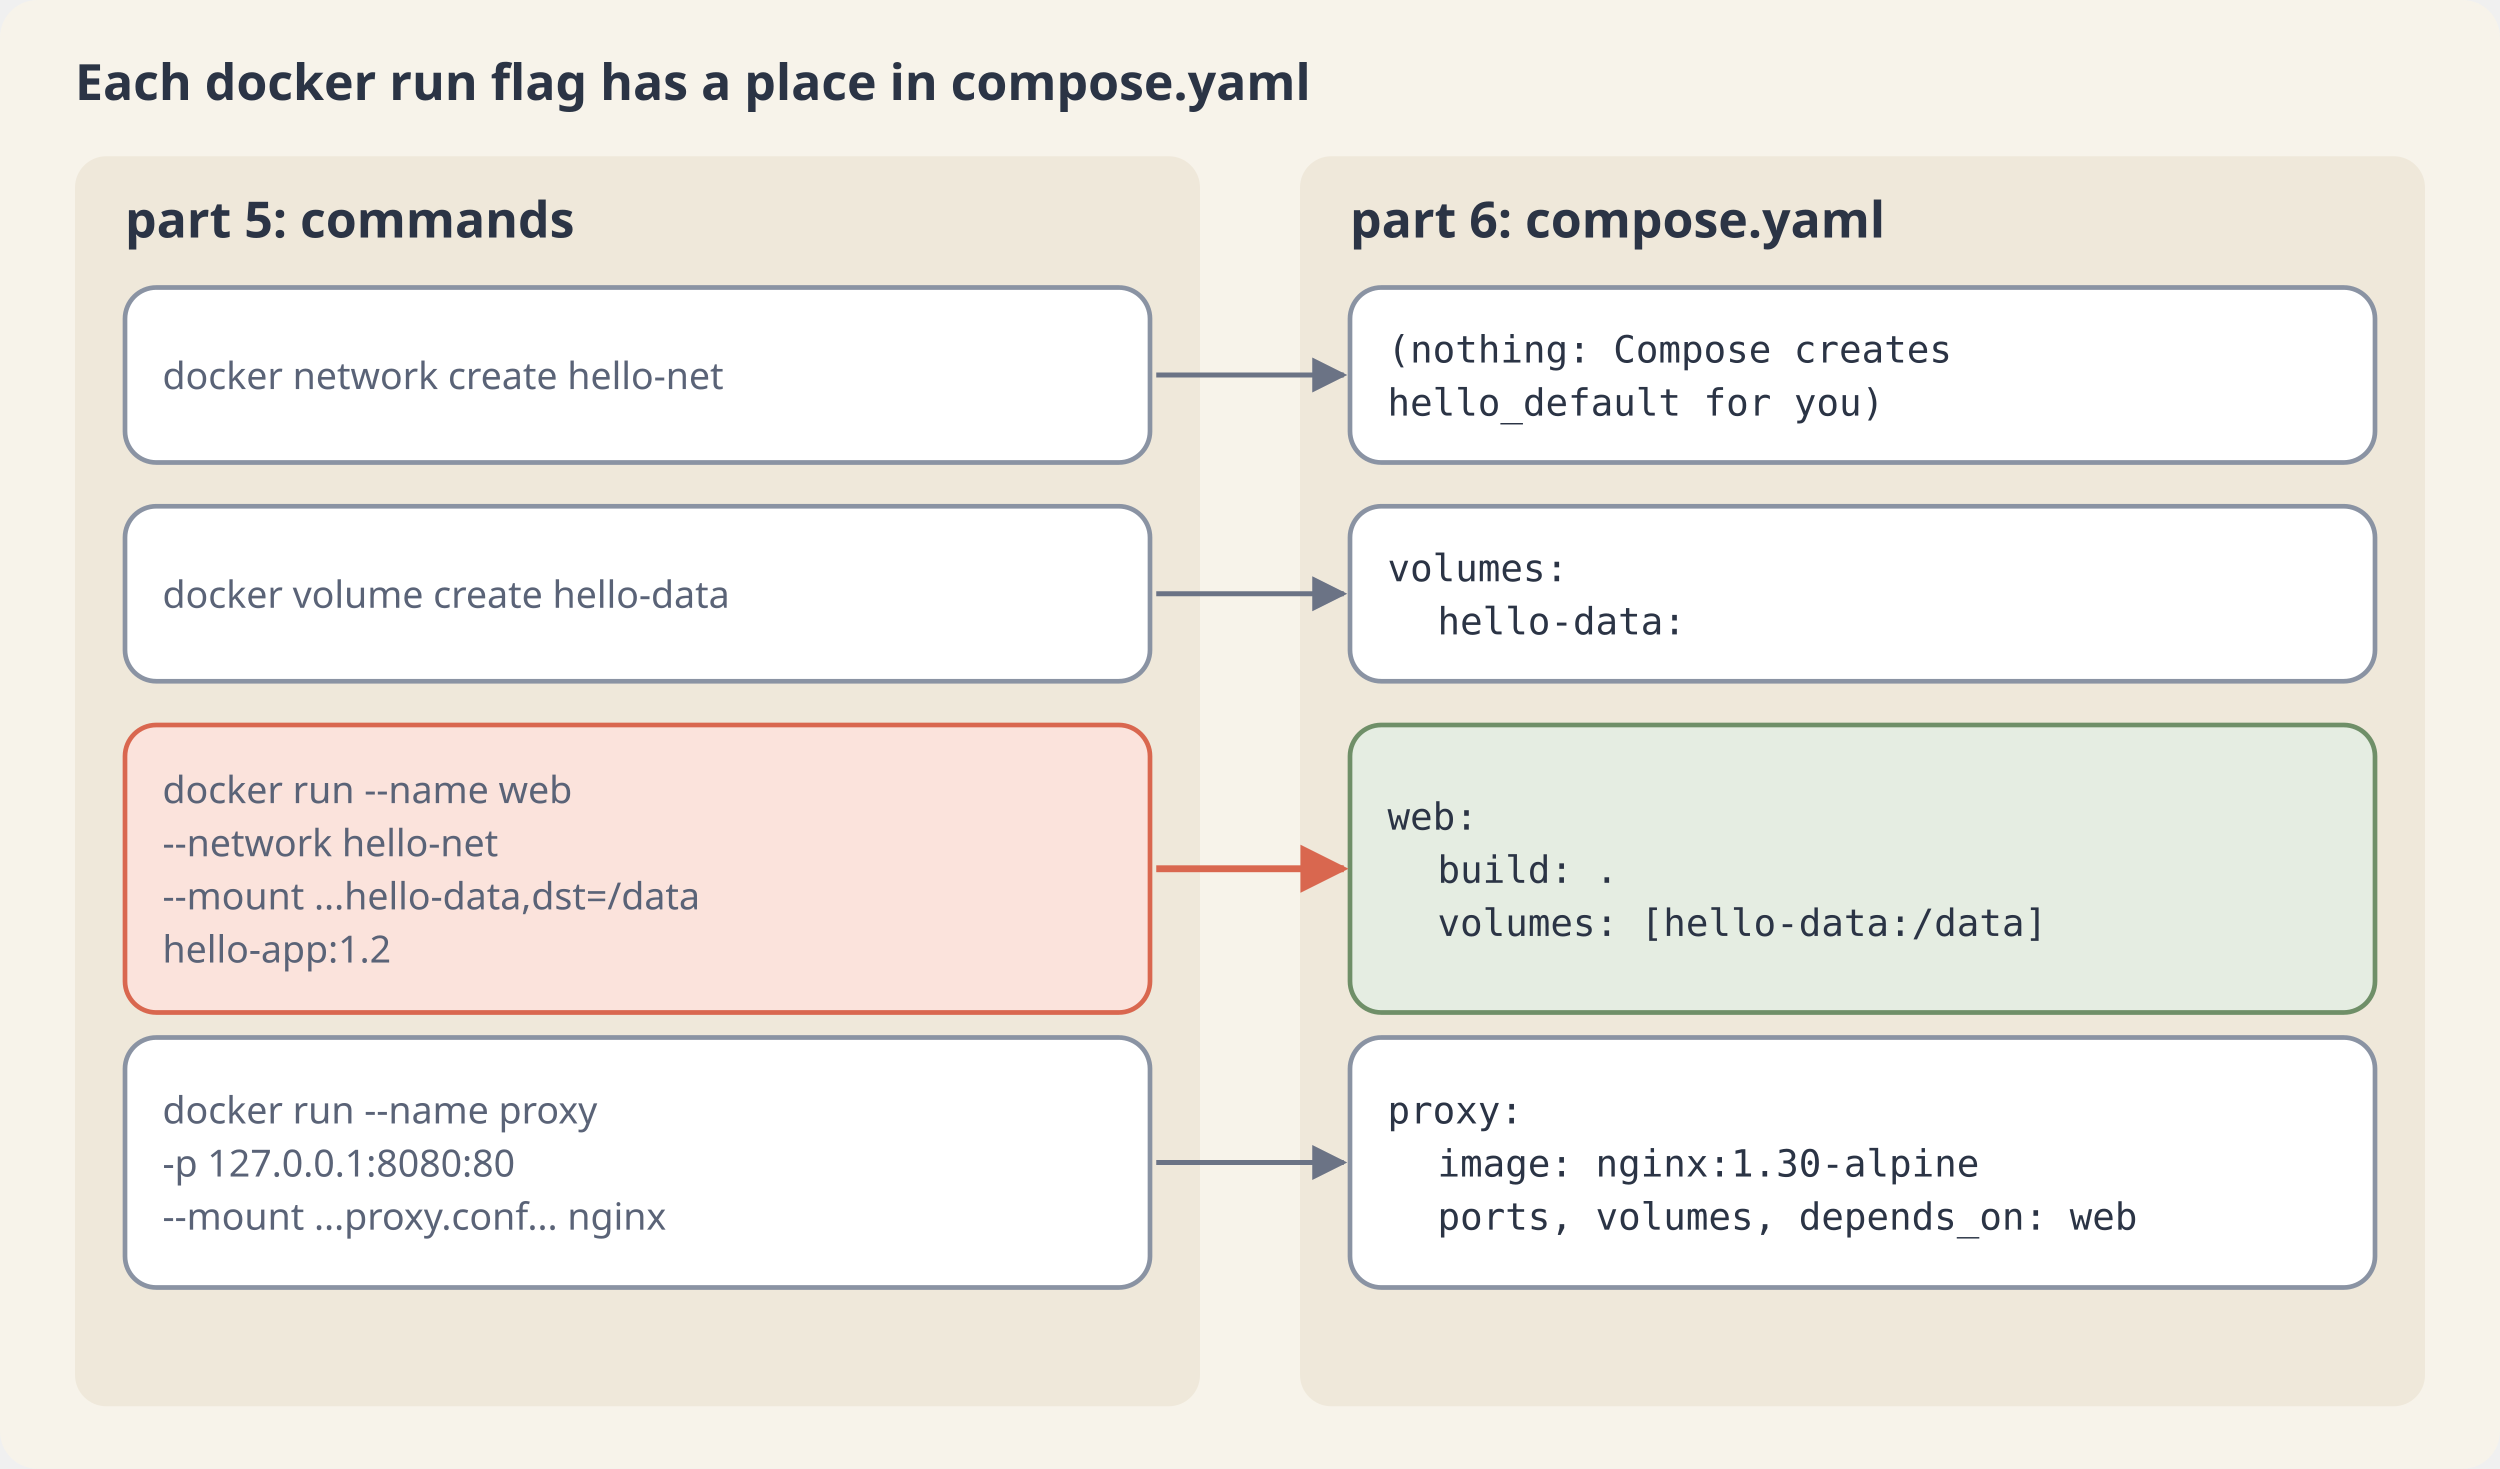
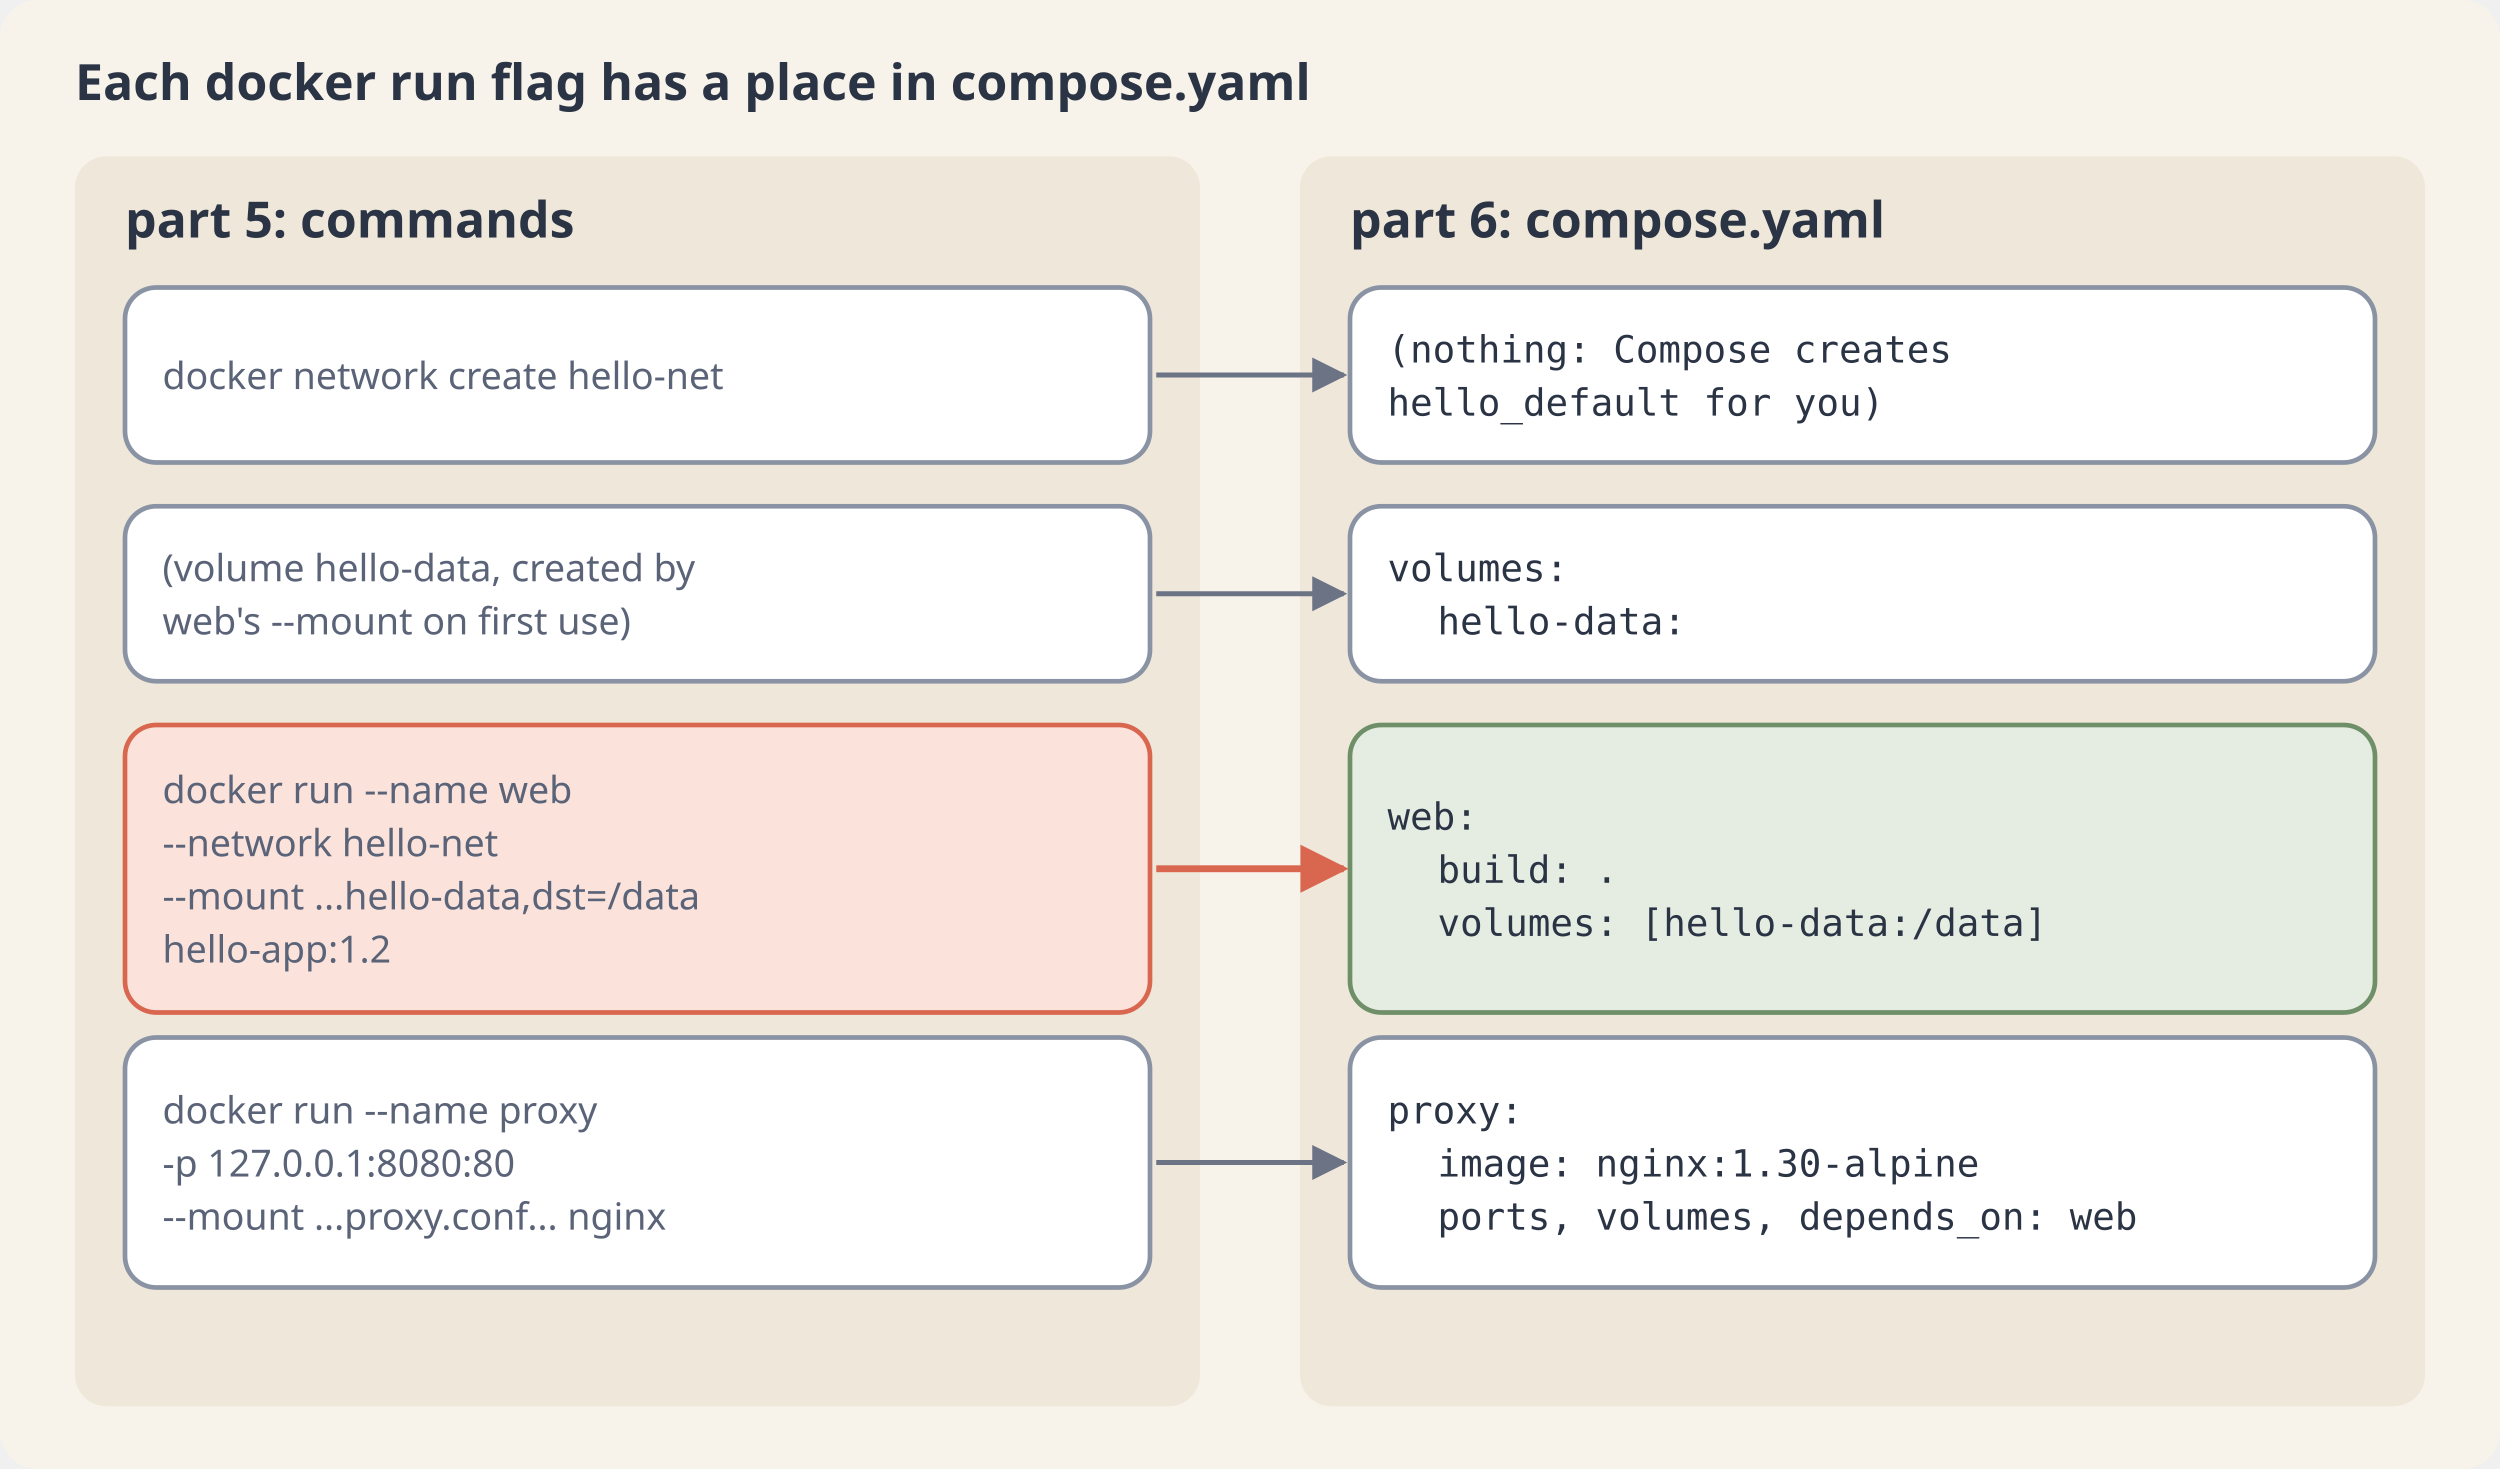
<svg xmlns="http://www.w3.org/2000/svg" viewBox="0 0 800 470" role="img" aria-labelledby="t d">
  <style>
.bg { fill: #f7f3ea; }
.t { font-family: system-ui, sans-serif; font-size: 14px; fill: #2b3445; }
.ts { font-family: system-ui, sans-serif; font-size: 12px; fill: #5a6377; }
.th { font-family: system-ui, sans-serif; font-size: 16px; font-weight: 700; fill: #2b3445; }
.tm { font-family: ui-monospace, monospace; font-size: 12px; fill: #2b3445; }
.tc { font-family: system-ui, sans-serif; font-size: 13px; font-weight: 700; fill: #b9503a; }
.box { fill: #ffffff; stroke: #8a93a3; stroke-width: 1.5; }
.boxc { fill: #fbe3dc; stroke: #d9674f; stroke-width: 1.5; }
.boxb { fill: #e3ecf7; stroke: #5b85b8; stroke-width: 1.5; }
.boxs { fill: #e5ede2; stroke: #6f8f68; stroke-width: 1.5; }
.boxd { fill: none; stroke: #8a93a3; stroke-width: 1.2; stroke-dasharray: 5 4; }
.ln { stroke: #6b7385; stroke-width: 1.6; fill: none; }
.lnc { stroke: #d9674f; stroke-width: 2.2; fill: none; }
.lnb { stroke: #5b85b8; stroke-width: 1.6; fill: none; }
.lnf { stroke: #b6bcc8; stroke-width: 1; fill: none; }
.ah { fill: #6b7385; }
.ahc { fill: #d9674f; }
.dc { fill: #d9674f; }
.db { fill: #5b85b8; }
.ds { fill: #6f8f68; }
.dn { fill: #c9a86a; }
.dg { fill: #a3aab8; }
.panel { fill: #efe8da; }
.boxn { fill: #f3ead6; stroke: #c9a86a; stroke-width: 1.5; }
.tb { font-family: ui-monospace, monospace; font-size: 13px; font-weight: 700; fill: #2b3445; }
@media (prefers-color-scheme: dark) {
  .bg { fill: #1c2230; }
  .t { fill: #e8eaf0; }
  .ts { fill: #b3bacb; }
  .th { fill: #f1f2f6; }
  .tm { fill: #e8eaf0; }
  .tc { fill: #f09a86; }
  .box { fill: #262e3f; stroke: #7d879a; }
  .boxc { fill: #4a2d2a; stroke: #e8806b; }
  .boxb { fill: #243650; stroke: #8fb3d9; }
  .boxs { fill: #2a3a2c; stroke: #9bb693; }
  .boxd { stroke: #7d879a; }
  .ln { stroke: #aab2c2; }
  .lnc { stroke: #e8806b; }
  .lnb { stroke: #8fb3d9; }
  .lnf { stroke: #4a5366; }
  .ah { fill: #aab2c2; }
  .ahc { fill: #e8806b; }
  .dc { fill: #e8806b; }
  .db { fill: #8fb3d9; }
  .ds { fill: #9bb693; }
  .dn { fill: #d9cbb0; }
  .dg { fill: #6b7385; }
  .panel { fill: #232a38; }
  .boxn { fill: #3a3326; stroke: #d9cbb0; }
  .tb { fill: #e8eaf0; }
}
</style>
  <defs>
    <marker id="ah" viewBox="0 0 10 10" refX="9" refY="5" markerWidth="7" markerHeight="7" orient="auto">
      <path class="ah" d="M0 0L10 5L0 10z" />
    </marker>
    <marker id="ahc" viewBox="0 0 10 10" refX="9" refY="5" markerWidth="7" markerHeight="7" orient="auto">
      <path class="ahc" d="M0 0L10 5L0 10z" />
    </marker>
  </defs>
  <rect class="bg" x="0" y="0" width="800" height="470" rx="12" />
  <text class="th" x="24" y="32" text-anchor="start">Each docker run flag has a place in compose.yaml</text>
  <rect class="panel" x="24" y="50" width="360" height="400" rx="10" />
  <text class="th" x="40" y="76" text-anchor="start">part 5: commands</text>
  <rect class="panel" x="416" y="50" width="360" height="400" rx="10" />
  <text class="th" x="432" y="76" text-anchor="start">part 6: compose.yaml</text>
  <rect class="box" x="40" y="92" width="328" height="56" rx="10" />
  <text class="ts" x="52" y="124.5" text-anchor="start">docker network create hello-net</text>
  <rect class="box" x="432" y="92" width="328" height="56" rx="10" />
  <text class="tm" x="444" y="116.0" text-anchor="start">(nothing: Compose creates</text>
  <text class="tm" x="444" y="133.0" text-anchor="start">hello_default for you)</text>
  <line class="ln" x1="370" y1="120.0" x2="430" y2="120.0" marker-end="url(#ah)" />
  <rect class="box" x="40" y="162" width="328" height="56" rx="10" />
-   <text class="ts" x="52" y="194.5" text-anchor="start">docker volume create hello-data</text>
+   <text class="ts" x="52" y="186.0" text-anchor="start">(volume hello-data, created by</text>
+   <text class="ts" x="52" y="203.0" text-anchor="start">web's --mount on first use)</text>
  <rect class="box" x="432" y="162" width="328" height="56" rx="10" />
  <text class="tm" x="444" y="186.0" text-anchor="start">volumes:</text>
  <text class="tm" x="460" y="203.0" text-anchor="start">hello-data:</text>
  <line class="ln" x1="370" y1="190.0" x2="430" y2="190.0" marker-end="url(#ah)" />
  <rect class="boxc" x="40" y="232" width="328" height="92" rx="10" />
  <text class="ts" x="52" y="257.0" text-anchor="start">docker run --name web</text>
  <text class="ts" x="52" y="274.0" text-anchor="start">--network hello-net</text>
  <text class="ts" x="52" y="291.0" text-anchor="start">--mount ...hello-data,dst=/data</text>
  <text class="ts" x="52" y="308.0" text-anchor="start">hello-app:1.2</text>
  <rect class="boxs" x="432" y="232" width="328" height="92" rx="10" />
  <text class="tm" x="444" y="265.5" text-anchor="start">web:</text>
  <text class="tm" x="460" y="282.5" text-anchor="start">build: .</text>
  <text class="tm" x="460" y="299.5" text-anchor="start">volumes: [hello-data:/data]</text>
  <line class="lnc" x1="370" y1="278.0" x2="430" y2="278.0" marker-end="url(#ahc)" />
  <rect class="box" x="40" y="332" width="328" height="80" rx="10" />
  <text class="ts" x="52" y="359.5" text-anchor="start">docker run --name proxy</text>
  <text class="ts" x="52" y="376.5" text-anchor="start">-p 127.0.0.1:8080:80</text>
  <text class="ts" x="52" y="393.5" text-anchor="start">--mount ...proxy.conf... nginx</text>
  <rect class="box" x="432" y="332" width="328" height="80" rx="10" />
  <text class="tm" x="444" y="359.5" text-anchor="start">proxy:</text>
  <text class="tm" x="460" y="376.5" text-anchor="start">image: nginx:1.30-alpine</text>
  <text class="tm" x="460" y="393.5" text-anchor="start">ports, volumes, depends_on: web</text>
  <line class="ln" x1="370" y1="372.0" x2="430" y2="372.0" marker-end="url(#ah)" />
</svg>
